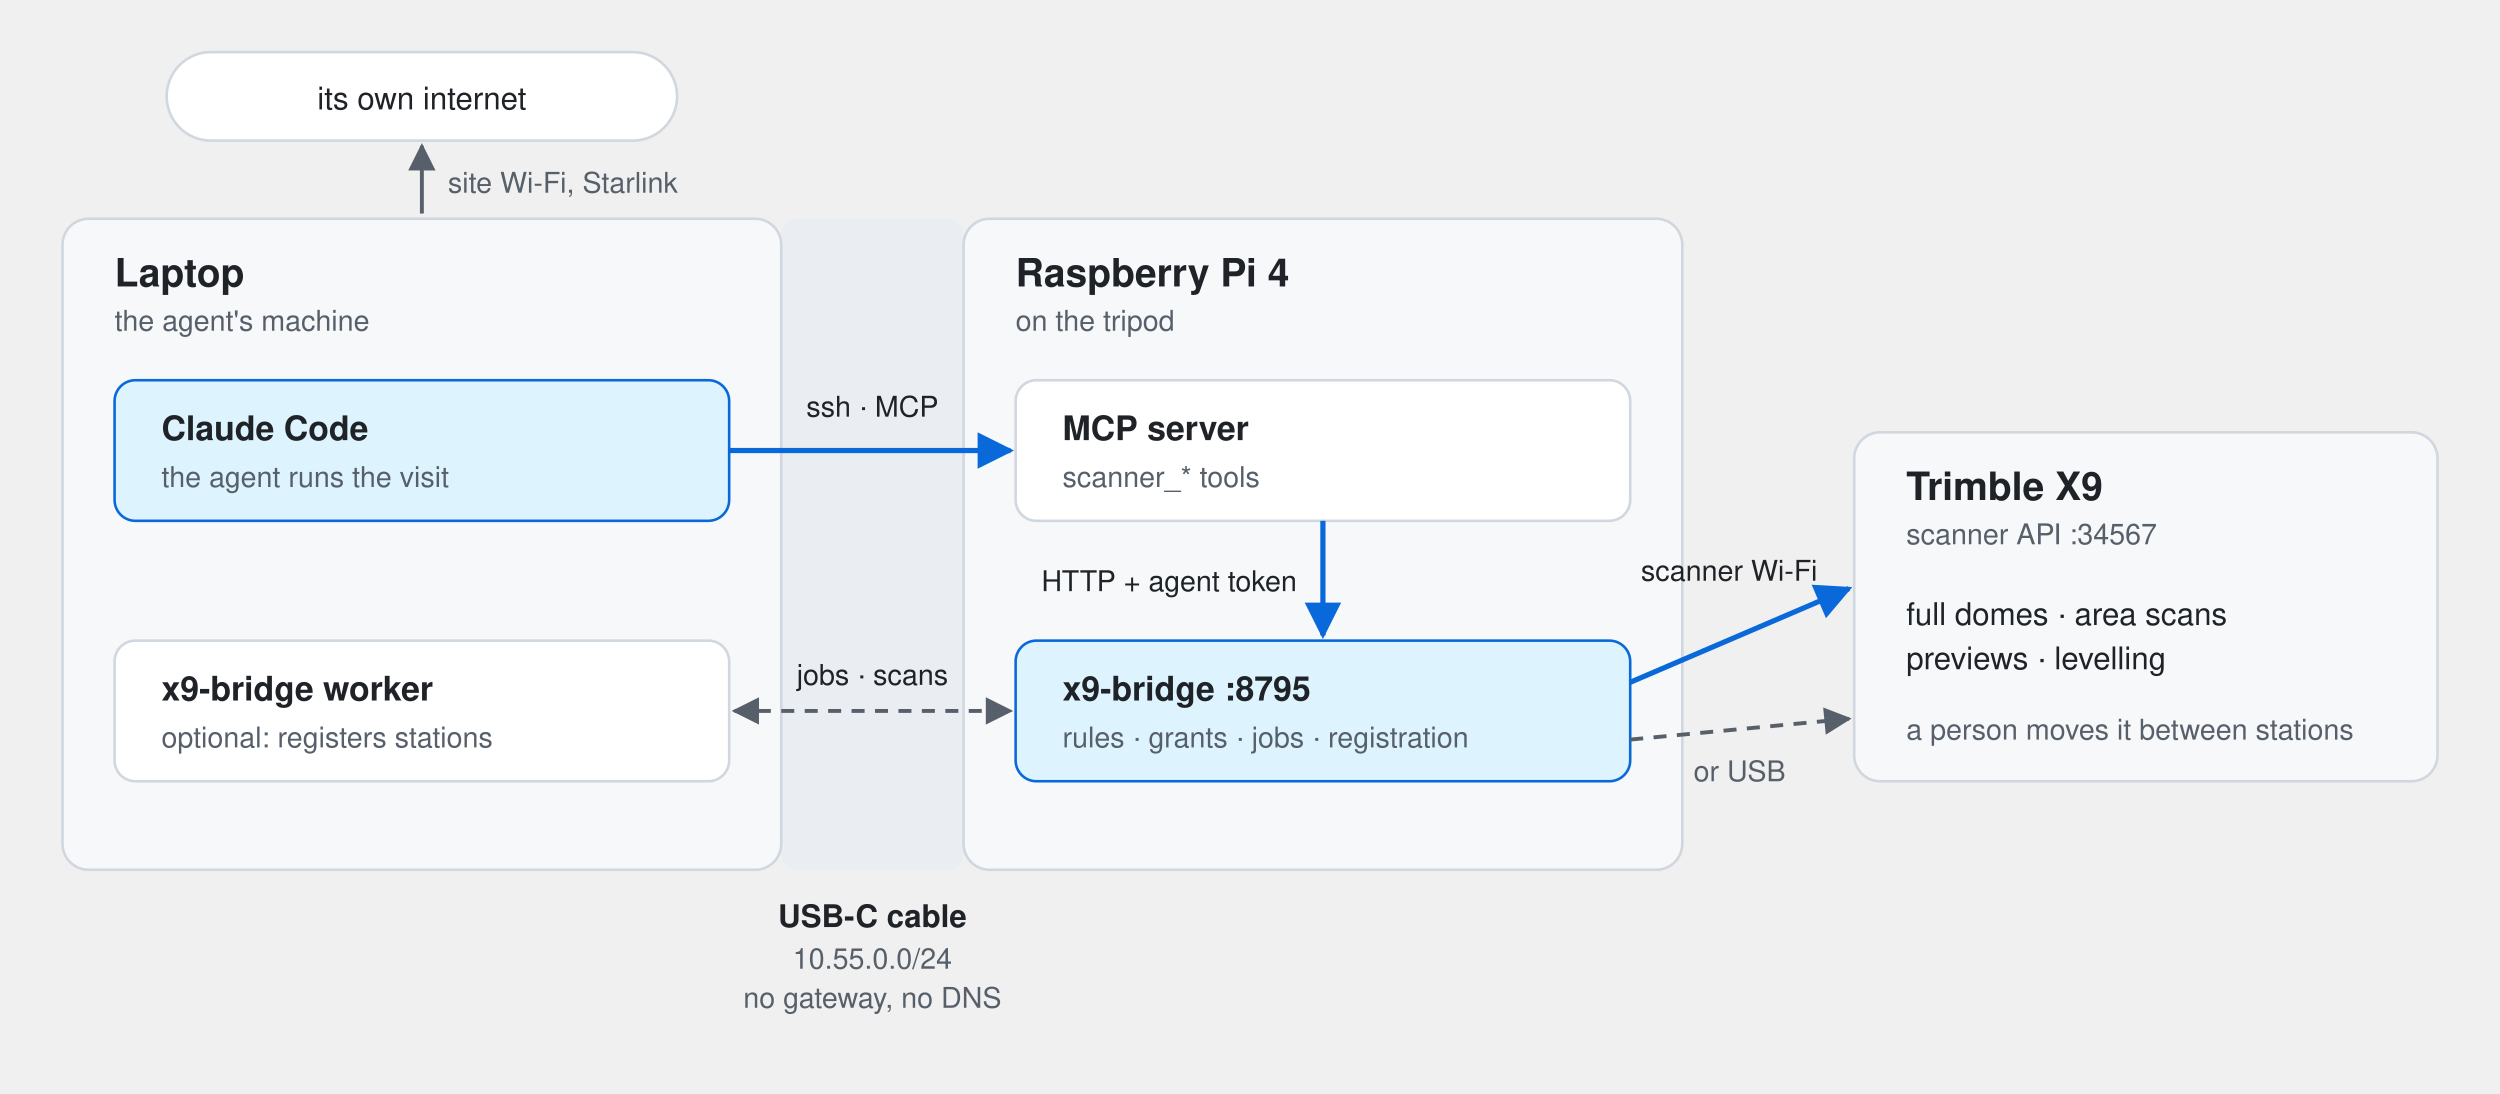
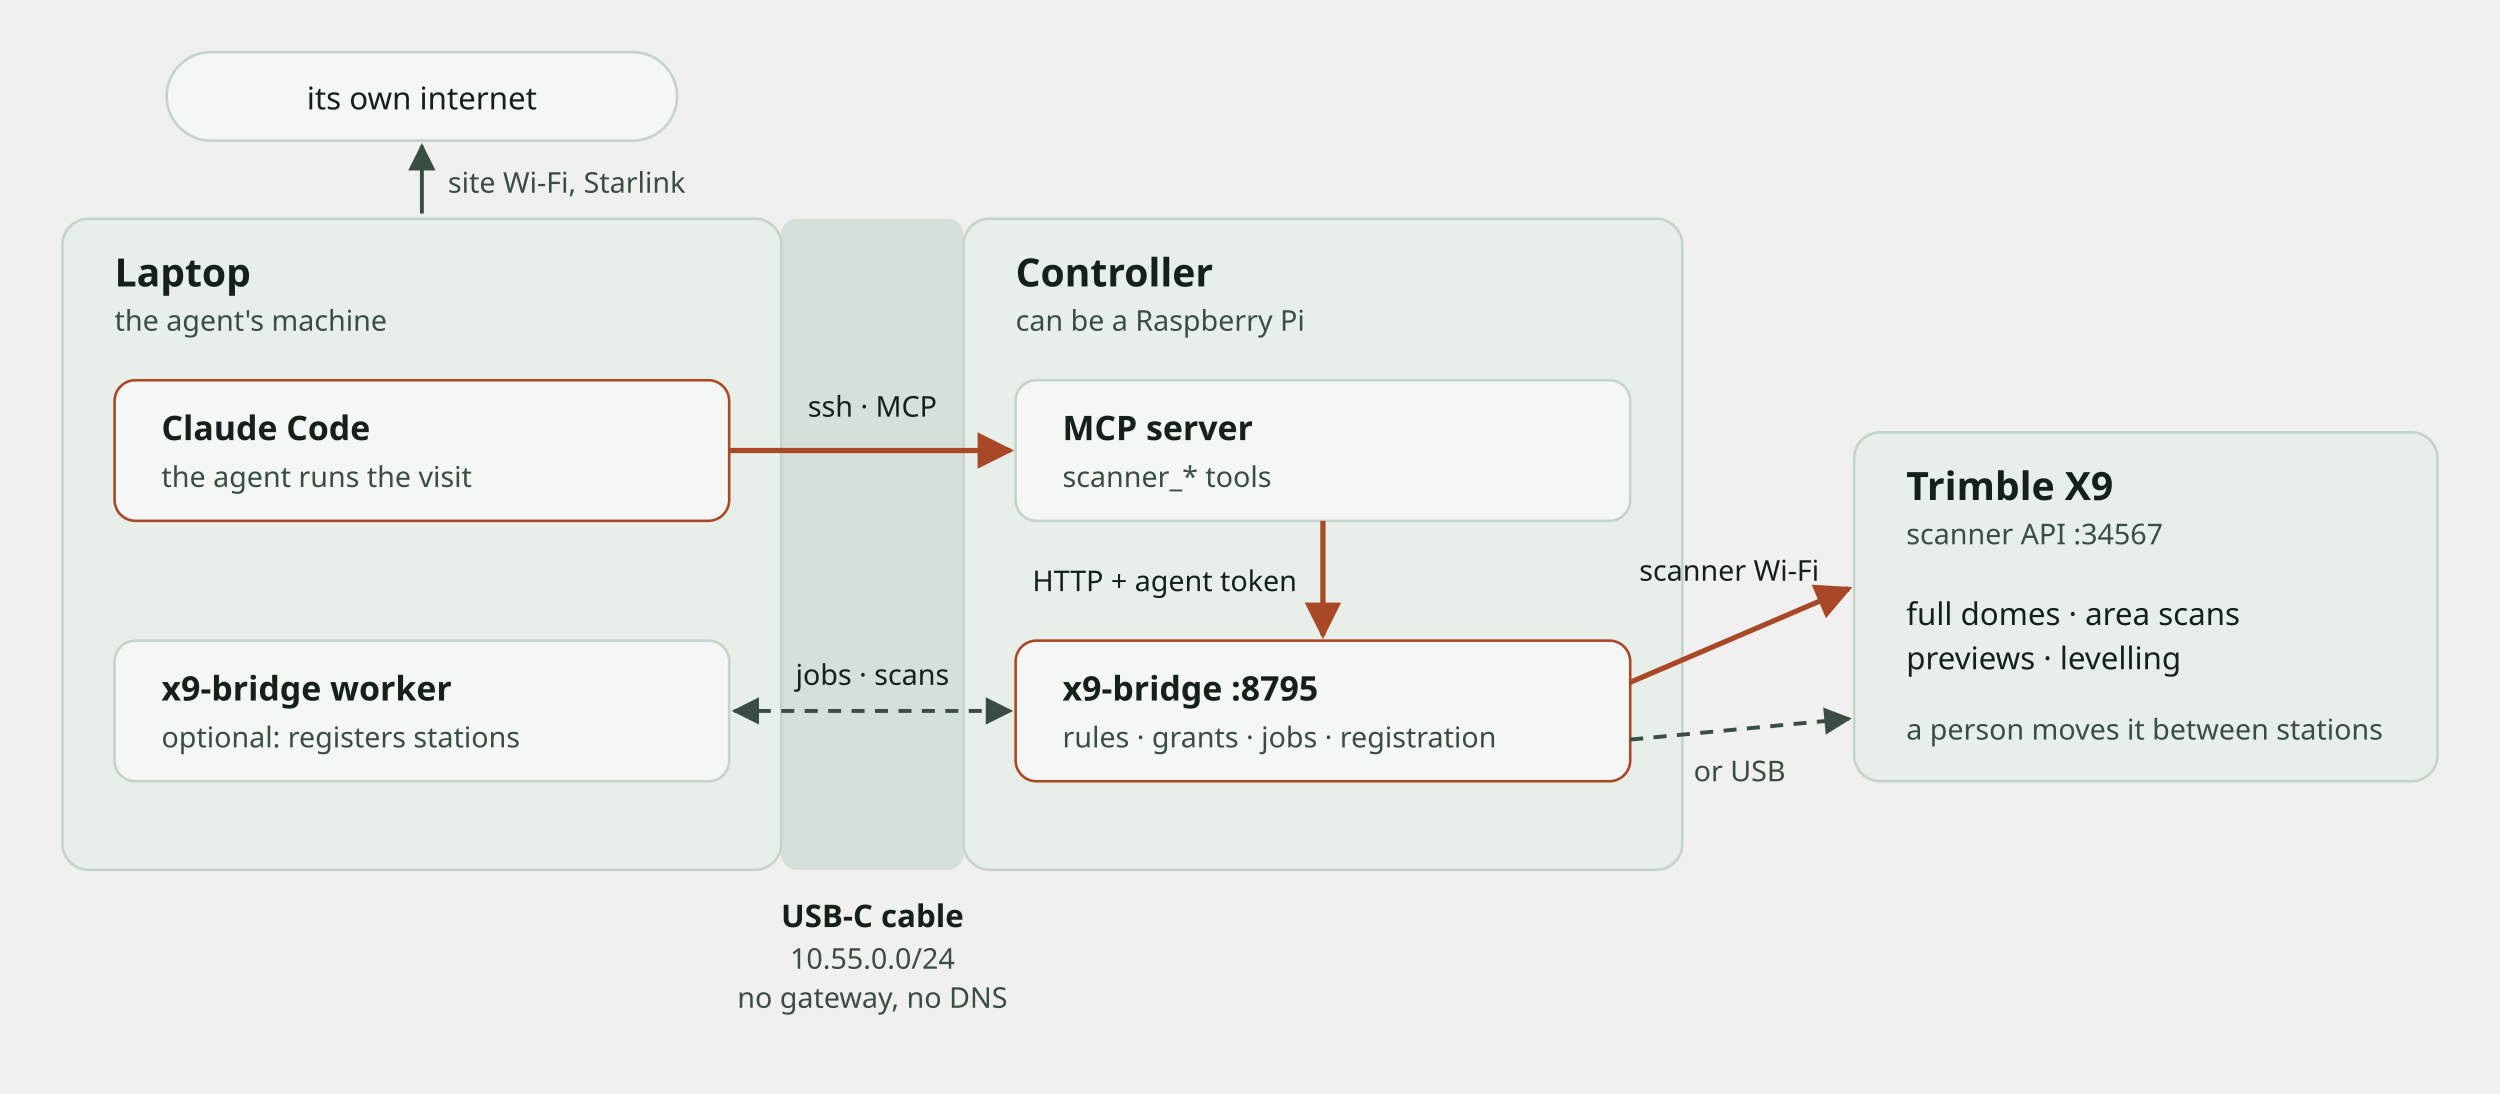
- <svg xmlns="http://www.w3.org/2000/svg" viewBox="0 0 960 420" role="img" aria-label="The laptop's agent reaches the MCP server on the Raspberry Pi over ssh on the USB-C cable; the MCP server calls x9-bridge over HTTP; an optional worker on the laptop takes registration jobs from the bridge; the bridge drives the Trimble X9 over the scanner's Wi-Fi or USB; the laptop keeps its own internet and nothing routes through the Pi." font-family="-apple-system, BlinkMacSystemFont, 'Segoe UI', Helvetica, Arial, sans-serif">
+ <svg xmlns="http://www.w3.org/2000/svg" viewBox="0 0 960 420" role="img" aria-label="The laptop's agent reaches the MCP server on the controller over ssh on the USB-C cable; the MCP server calls x9-bridge over HTTP; an optional worker on the laptop takes registration jobs from the bridge; the bridge drives the Trimble X9 over the scanner's Wi-Fi or USB; the laptop keeps its own internet and nothing routes through the controller. The controller can be a Raspberry Pi." font-family="Manrope, sans-serif">
  <style>
-     .box { fill: #f6f8fa; stroke: #d0d7de; }
-     .sub { fill: #ffffff; stroke: #d0d7de; }
-     .key { fill: #ddf4ff; stroke: #0969da; }
-     .t { fill: #1f2328; }
-     .m { fill: #57606a; }
-     .ln { stroke: #57606a; fill: none; }
-     .lnf { fill: #57606a; }
-     .acc { stroke: #0969da; fill: none; }
-     .accf { fill: #0969da; }
-     .cable { fill: #eaeef2; }
-     @media (prefers-color-scheme: dark) {
-       .box { fill: #161b22; stroke: #30363d; }
-       .sub { fill: #0d1117; stroke: #30363d; }
-       .key { fill: #0c2d6b; stroke: #4493f8; }
-       .t { fill: #e6edf3; }
-       .m { fill: #8b949e; }
-       .ln { stroke: #8b949e; }
-       .lnf { fill: #8b949e; }
-       .acc { stroke: #4493f8; }
-       .accf { fill: #4493f8; }
-       .cable { fill: #21262d; }
-     }
+     .box { fill: #e7efe8; stroke: #c5d4cb; }
+     .sub { fill: #f4f7f5; stroke: #c5d4cb; }
+     .key { fill: #f4f7f5; stroke: #a84826; }
+     .t { fill: #152019; }
+     .m { fill: #3a4d42; }
+     .ln { stroke: #3a4d42; fill: none; }
+     .lnf { fill: #3a4d42; }
+     .acc { stroke: #a84826; fill: none; }
+     .accf { fill: #a84826; }
+     .cable { fill: #d5e0d8; }
  </style>
  <defs>
    <marker id="a" viewBox="0 0 10 10" refX="9" refY="5" markerWidth="7" markerHeight="7" orient="auto-start-reverse">
      <path d="M0,0 L10,5 L0,10 z" class="lnf" />
    </marker>
    <marker id="b" viewBox="0 0 10 10" refX="9" refY="5" markerWidth="7" markerHeight="7" orient="auto-start-reverse">
      <path d="M0,0 L10,5 L0,10 z" class="accf" />
    </marker>
  </defs>
  <rect x="300" y="84" width="70" height="250" rx="6" class="cable" />
  <text x="335" y="356" text-anchor="middle" font-size="12" font-weight="600" class="t">USB-C cable</text>
  <text x="335" y="372" text-anchor="middle" font-size="11" class="m">10.55.0.0/24</text>
  <text x="335" y="387" text-anchor="middle" font-size="11" class="m">no gateway, no DNS</text>
  <rect x="24" y="84" width="276" height="250" rx="10" class="box" />
  <text x="44" y="110" font-size="15" font-weight="700" class="t">Laptop</text>
  <text x="44" y="127" font-size="11" class="m">the agent's machine</text>
  <rect x="44" y="146" width="236" height="54" rx="8" class="key" />
  <text x="62" y="169" font-size="13" font-weight="600" class="t">Claude Code</text>
  <text x="62" y="187" font-size="11" class="m">the agent runs the visit</text>
  <rect x="44" y="246" width="236" height="54" rx="8" class="sub" />
  <text x="62" y="269" font-size="13" font-weight="600" class="t">x9-bridge worker</text>
  <text x="62" y="287" font-size="11" class="m">optional: registers stations</text>
  <rect x="64" y="20" width="196" height="34" rx="17" class="sub" />
  <text x="162" y="42" text-anchor="middle" font-size="12" class="t">its own internet</text>
  <line x1="162" y1="56" x2="162" y2="82" class="ln" stroke-width="1.5" marker-start="url(#a)" />
  <text x="172" y="74" font-size="11" class="m">site Wi-Fi, Starlink</text>
  <rect x="370" y="84" width="276" height="250" rx="10" class="box" />
-   <text x="390" y="110" font-size="15" font-weight="700" class="t">Raspberry Pi 4</text>
-   <text x="390" y="127" font-size="11" class="m">on the tripod</text>
+   <text x="390" y="110" font-size="15" font-weight="700" class="t">Controller</text>
+   <text x="390" y="127" font-size="11" class="m">can be a Raspberry Pi</text>
  <rect x="390" y="146" width="236" height="54" rx="8" class="sub" />
  <text x="408" y="169" font-size="13" font-weight="600" class="t">MCP server</text>
  <text x="408" y="187" font-size="11" class="m">scanner_* tools</text>
  <rect x="390" y="246" width="236" height="54" rx="8" class="key" />
  <text x="408" y="269" font-size="13" font-weight="600" class="t">x9-bridge :8795</text>
  <text x="408" y="287" font-size="11" class="m">rules · grants · jobs · registration</text>
  <rect x="712" y="166" width="224" height="134" rx="10" class="box" />
  <text x="732" y="192" font-size="15" font-weight="700" class="t">Trimble X9</text>
  <text x="732" y="209" font-size="11" class="m">scanner API :34567</text>
  <text x="732" y="240" font-size="12" class="t">full domes · area scans</text>
  <text x="732" y="257" font-size="12" class="t">previews · levelling</text>
  <text x="732" y="284" font-size="11" class="m">a person moves it between stations</text>
  <line x1="280" y1="173" x2="388" y2="173" class="acc" stroke-width="2" marker-end="url(#b)" />
  <text x="335" y="160" text-anchor="middle" font-size="11" class="t">ssh · MCP</text>
  <line x1="508" y1="200" x2="508" y2="244" class="acc" stroke-width="2" marker-end="url(#b)" />
  <text x="498" y="227" text-anchor="end" font-size="11" class="t">HTTP + agent token</text>
  <line x1="282" y1="273" x2="388" y2="273" class="ln" stroke-width="1.5" stroke-dasharray="5 4" marker-start="url(#a)" marker-end="url(#a)" />
  <text x="335" y="263" text-anchor="middle" font-size="11" class="t">jobs · scans</text>
  <line x1="626" y1="262" x2="710" y2="226" class="acc" stroke-width="2" marker-end="url(#b)" />
  <text x="664" y="223" text-anchor="middle" font-size="11" class="t">scanner Wi-Fi</text>
  <line x1="626" y1="284" x2="710" y2="276" class="ln" stroke-width="1.5" stroke-dasharray="5 4" marker-end="url(#a)" />
  <text x="668" y="300" text-anchor="middle" font-size="11" class="m">or USB</text>
</svg>
